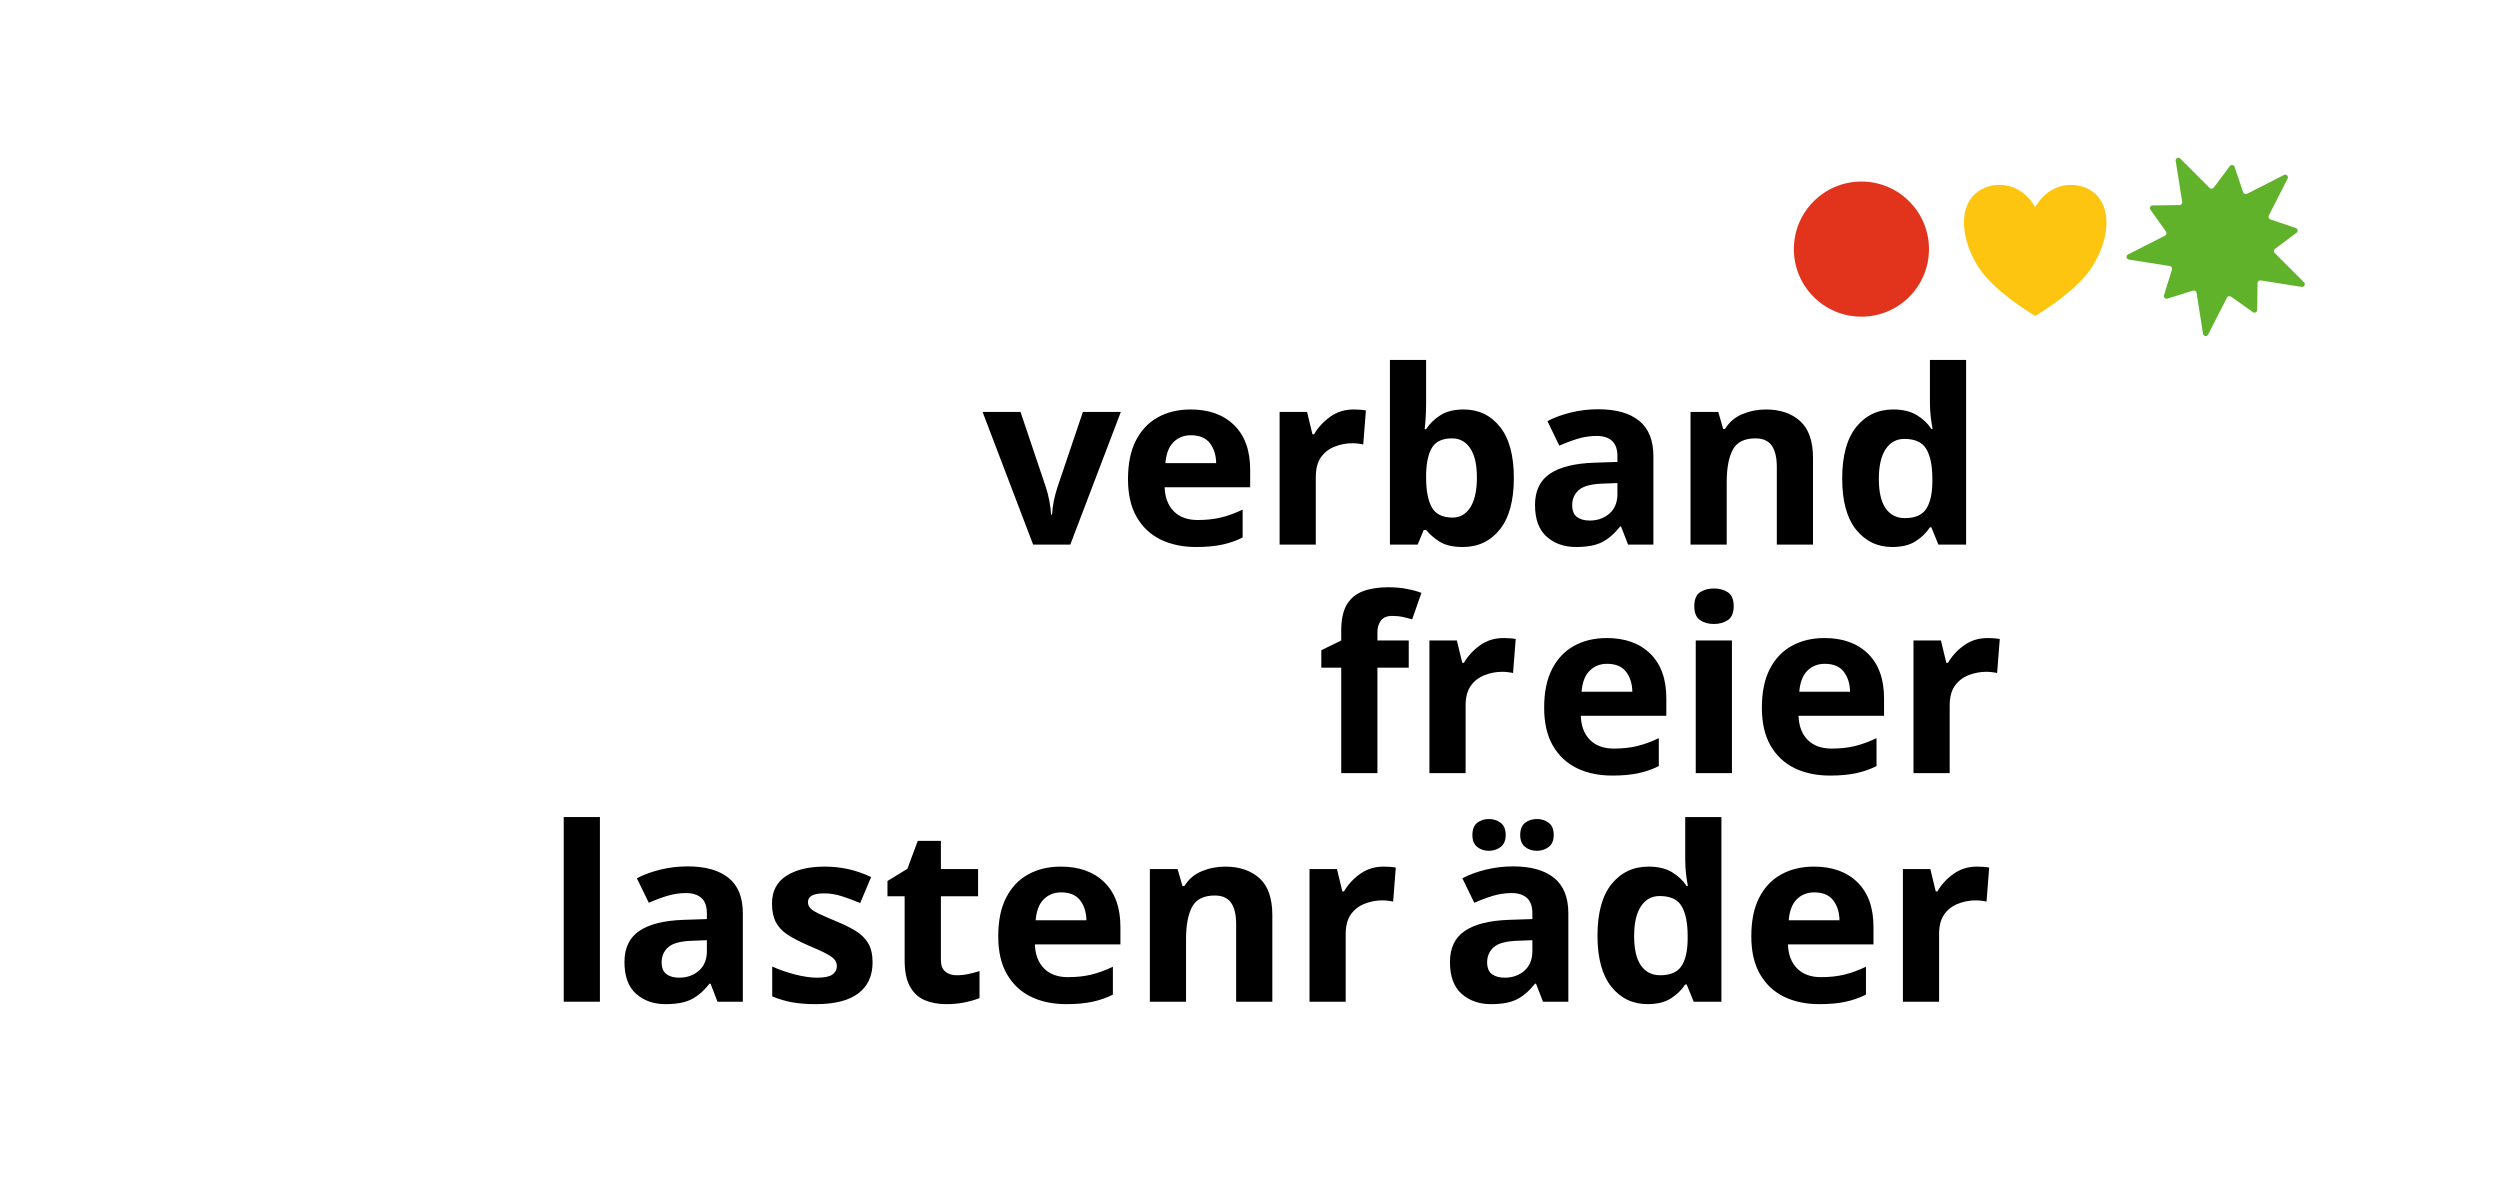
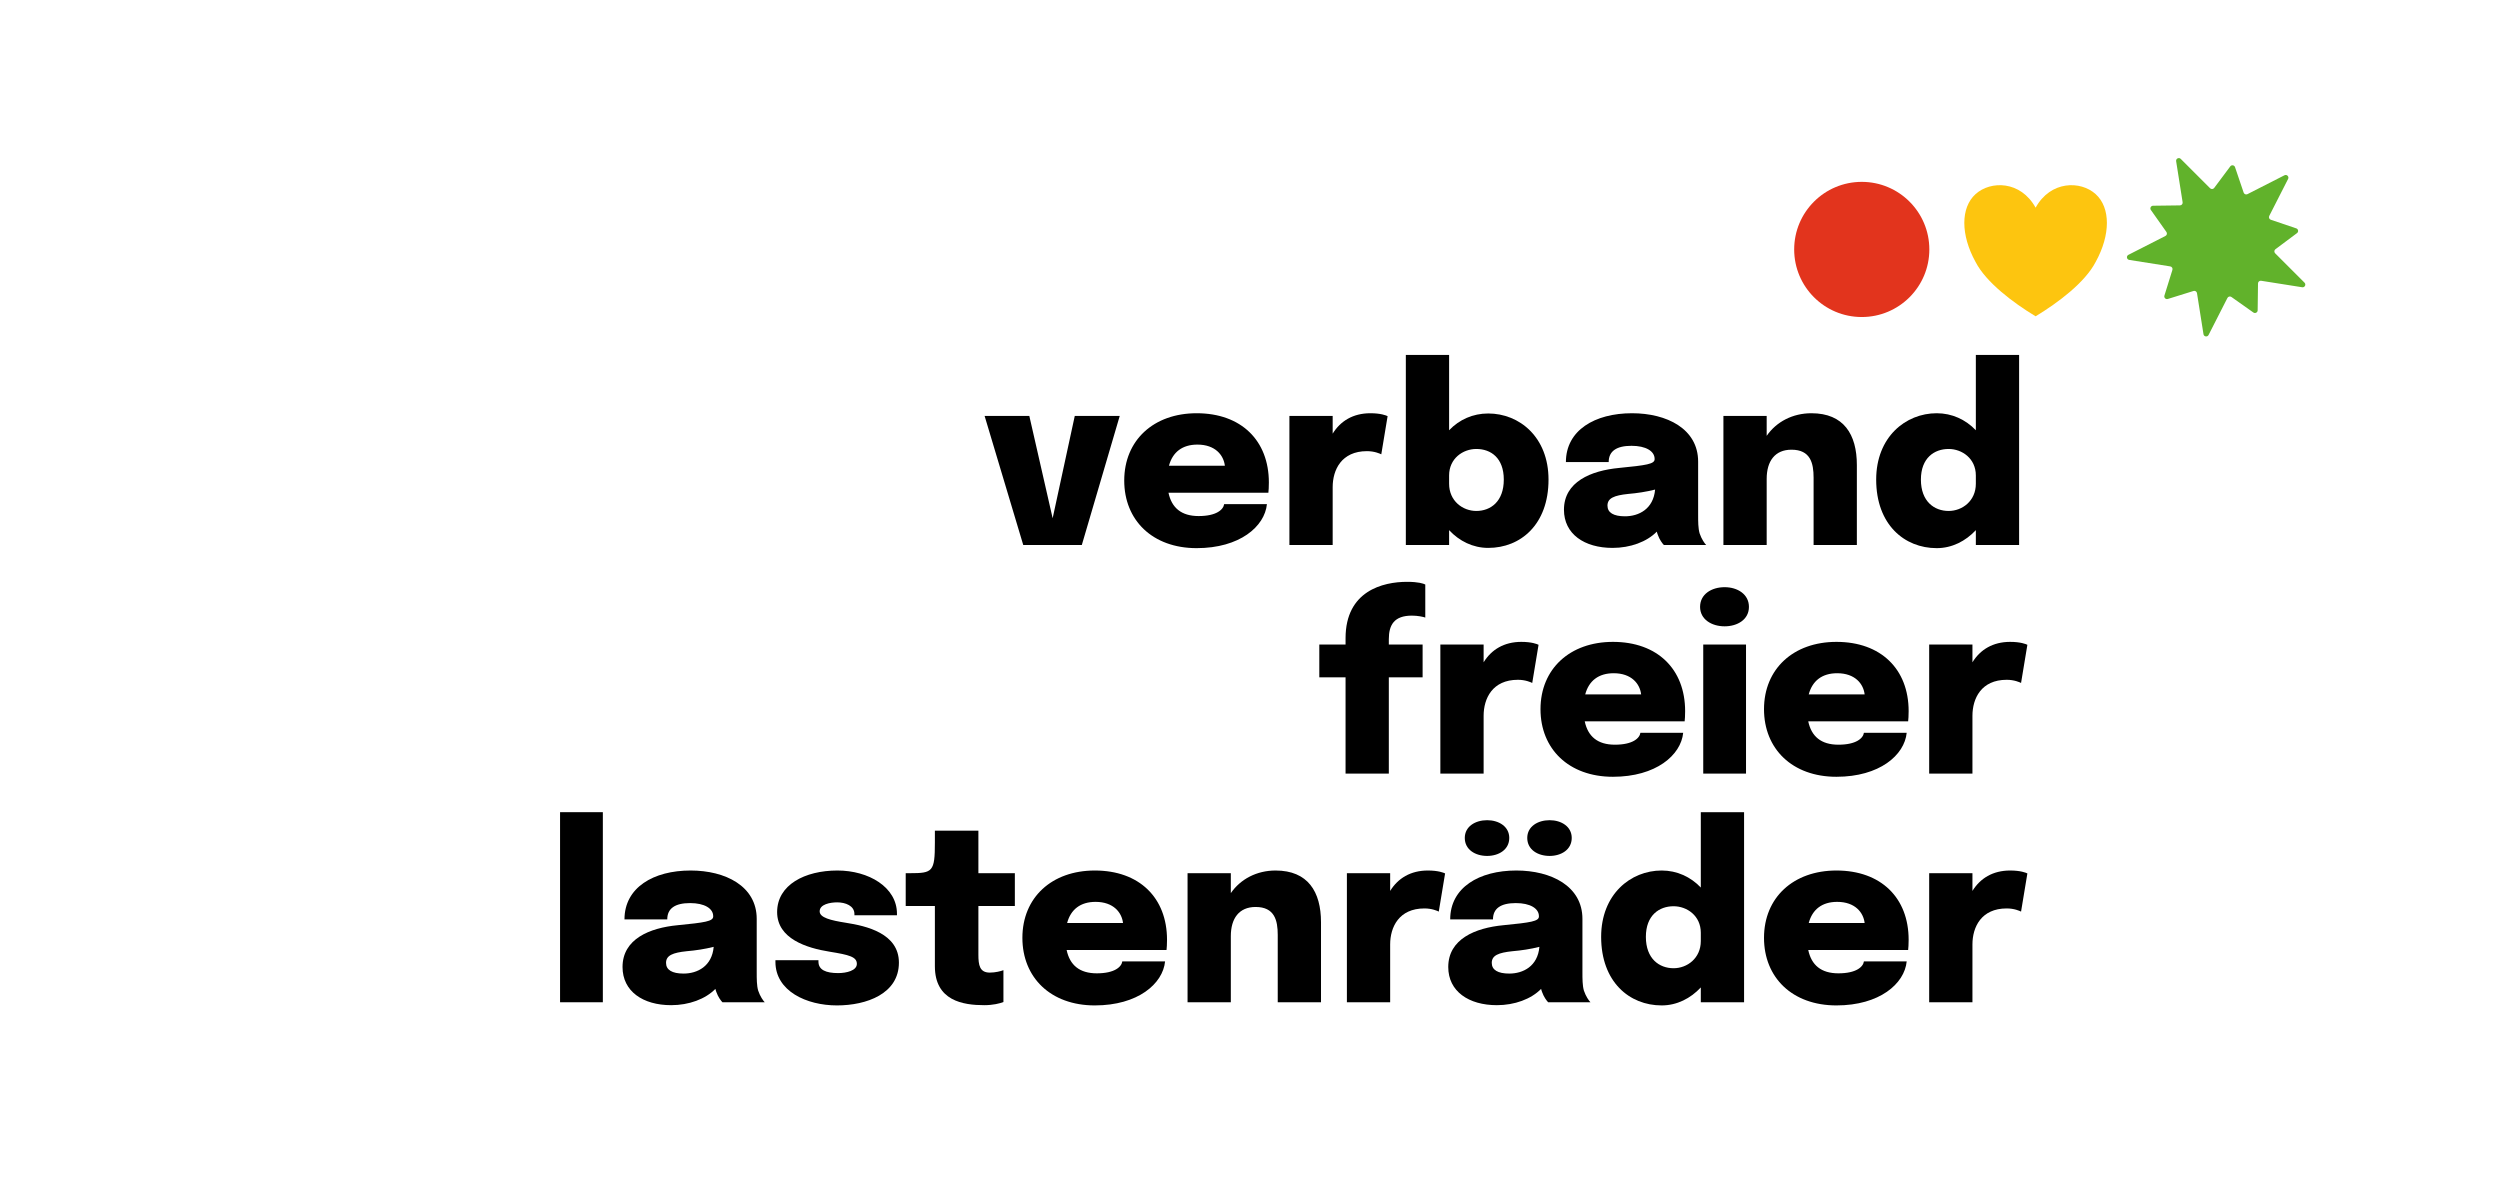
- <svg xmlns="http://www.w3.org/2000/svg" width="100%" height="100%" viewBox="0 0 3462 1641" version="1.1" xml:space="preserve" style="fill-rule:evenodd;clip-rule:evenodd;stroke-linejoin:round;stroke-miterlimit:2;">
-   <rect id="verbandfreierlastenräder---b" x="0.765" y="0" width="3460.33" height="1640.95" style="fill:none;" />
-   <g transform="matrix(6.73787,0,0,6.73787,-3293.61,-3656.47)">
-     <text x="690.761px" y="654.595px" style="font-family:'Epilogue-ExtraBold', 'Epilogue';font-weight:800;font-size:49.943px;">v<tspan x="718.404px " y="654.595px ">e</tspan>rband</text>
-     <text x="759.383px" y="701.572px" style="font-family:'Epilogue-ExtraBold', 'Epilogue';font-weight:800;font-size:49.943px;">fr<tspan x="803.932px " y="701.572px ">e</tspan>ier</text>
-     <g transform="matrix(49.9432,0,0,49.9432,906.365,748.549)" />
-     <text x="600.788px" y="748.549px" style="font-family:'Epilogue-ExtraBold', 'Epilogue';font-weight:800;font-size:49.943px;">l<tspan x="615.072px 646.736px 674.404px 697.478px " y="748.549px 748.549px 748.549px 748.549px ">aste</tspan>nr<tspan x="784.729px " y="748.549px ">ä</tspan>der</text>
+ <svg xmlns="http://www.w3.org/2000/svg" width="100%" height="100%" viewBox="0 0 3461 1642" version="1.1" xml:space="preserve" style="fill-rule:evenodd;clip-rule:evenodd;stroke-linejoin:round;stroke-miterlimit:2;">
+   <rect id="verbandfreierlastenräder---b" x="0.496" y="0.374" width="3460.33" height="1640.95" style="fill:none;" />
+   <g transform="matrix(6.73787,0,0,6.73787,-3293.88,-3656.1)">
+     <g transform="matrix(49.9432,0,0,49.9432,690.761,654.595)">
+       <path d="M0.564,-0.531l-0.185,-0l-0.091,0.421l-0.096,-0.421l-0.184,-0l0.159,0.531l0.241,-0l0.156,-0.531Z" style="fill-rule:nonzero;" />
+     </g>
+     <g transform="matrix(49.9432,0,0,49.9432,718.404,654.595)">
+       <path d="M0.616,-0.168l-0.176,-0c-0.003,0.022 -0.031,0.049 -0.105,0.049c-0.071,0 -0.111,-0.034 -0.124,-0.096l0.411,0c0.001,-0.008 0.002,-0.024 0.002,-0.042c-0,-0.173 -0.114,-0.285 -0.297,-0.285c-0.177,0 -0.298,0.111 -0.298,0.277c0,0.163 0.116,0.278 0.298,0.278c0.177,-0 0.28,-0.089 0.289,-0.181Zm-0.286,-0.245c0.074,0 0.108,0.044 0.113,0.087l-0.23,-0c0.015,-0.056 0.055,-0.087 0.117,-0.087Z" style="fill-rule:nonzero;" />
+     </g>
+     <g transform="matrix(49.9432,0,0,49.9432,750.992,654.595)">
+       <path d="M0.056,-0l0.178,-0l0,-0.238c0,-0.071 0.036,-0.148 0.141,-0.148c0.031,0 0.053,0.01 0.059,0.013l0.026,-0.157c-0.006,-0.003 -0.028,-0.012 -0.071,-0.012c-0.071,0 -0.123,0.032 -0.155,0.084l0,-0.073l-0.178,-0l-0,0.531Z" style="fill-rule:nonzero;" />
+     </g>
+     <g transform="matrix(49.9432,0,0,49.9432,774.915,654.595)">
+       <path d="M0.056,-0l0.178,-0l0,-0.061c0.042,0.045 0.098,0.073 0.161,0.073c0.133,0 0.248,-0.096 0.248,-0.281c0,-0.175 -0.12,-0.272 -0.248,-0.272c-0.063,-0 -0.119,0.025 -0.161,0.069l0,-0.31l-0.178,0l-0,0.782Zm0.29,-0.395c0.06,-0 0.113,0.037 0.113,0.126c0,0.09 -0.054,0.129 -0.113,0.129c-0.056,0 -0.112,-0.041 -0.112,-0.112l0,-0.034c0,-0.07 0.057,-0.109 0.112,-0.109Z" style="fill-rule:nonzero;" />
+     </g>
+     <g transform="matrix(49.9432,0,0,49.9432,808.502,654.595)">
+       <path d="M0.234,0.012c0.073,-0 0.141,-0.025 0.182,-0.067c0.001,0.004 0.002,0.008 0.004,0.013c0.007,0.02 0.019,0.036 0.025,0.042l0.174,0c-0.006,-0.006 -0.019,-0.024 -0.027,-0.048c-0.006,-0.021 -0.006,-0.048 -0.006,-0.077l-0,-0.218c-0,-0.135 -0.129,-0.199 -0.272,-0.199c-0.153,0 -0.272,0.07 -0.272,0.201l0.176,0c0,-0.045 0.032,-0.067 0.094,-0.067c0.059,-0 0.095,0.022 0.095,0.054l-0,0.001c-0,0.02 -0.034,0.025 -0.146,0.036c-0.116,0.011 -0.227,0.057 -0.227,0.172c0,0.1 0.084,0.157 0.2,0.157Zm0.051,-0.13c-0.047,-0 -0.072,-0.015 -0.072,-0.044c0,-0.031 0.028,-0.042 0.085,-0.048c0.036,-0.003 0.076,-0.009 0.111,-0.018c-0.007,0.08 -0.067,0.11 -0.124,0.11Z" style="fill-rule:nonzero;" />
+     </g>
+     <g transform="matrix(49.9432,0,0,49.9432,840.166,654.595)">
+       <path d="M0.056,-0l0.178,-0l-0,-0.272c-0,-0.073 0.034,-0.12 0.102,-0.12c0.078,-0 0.091,0.055 0.091,0.115l0,0.277l0.178,-0l0,-0.329c0,-0.126 -0.054,-0.213 -0.187,-0.213c-0.077,0 -0.144,0.035 -0.184,0.093l-0,-0.082l-0.178,-0l-0,0.531Z" style="fill-rule:nonzero;" />
+     </g>
+     <g transform="matrix(49.9432,0,0,49.9432,872.903,654.595)">
+       <path d="M0.278,0.013c0.063,-0 0.119,-0.029 0.161,-0.074l-0,0.061l0.178,-0l0,-0.782l-0.178,0l-0,0.31c-0.042,-0.044 -0.098,-0.07 -0.161,-0.07c-0.128,0 -0.249,0.098 -0.249,0.273c0,0.185 0.116,0.282 0.249,0.282Zm0.049,-0.153c-0.059,0 -0.114,-0.039 -0.114,-0.129c0,-0.089 0.055,-0.126 0.114,-0.126c0.055,-0 0.112,0.039 0.112,0.109l-0,0.034c-0,0.071 -0.056,0.112 -0.112,0.112Z" style="fill-rule:nonzero;" />
+     </g>
+     <g transform="matrix(49.9432,0,0,49.9432,759.383,701.572)">
+       <path d="M0.119,-0l0.178,-0l0,-0.396l0.139,-0l-0,-0.135l-0.139,-0l0,-0.022c0,-0.059 0.022,-0.097 0.095,-0.097c0.024,0 0.047,0.005 0.055,0.008l0,-0.136c-0.008,-0.004 -0.028,-0.011 -0.075,-0.011c-0.099,0 -0.253,0.037 -0.253,0.232l0,0.026l-0.108,-0l-0,0.135l0.108,-0l0,0.396Z" style="fill-rule:nonzero;" />
+     </g>
+     <g transform="matrix(49.9432,0,0,49.9432,782.007,701.572)">
+       <path d="M0.056,-0l0.178,-0l0,-0.238c0,-0.071 0.036,-0.148 0.141,-0.148c0.031,0 0.053,0.01 0.059,0.013l0.026,-0.157c-0.006,-0.003 -0.028,-0.012 -0.071,-0.012c-0.071,0 -0.123,0.032 -0.155,0.084l0,-0.073l-0.178,-0l-0,0.531Z" style="fill-rule:nonzero;" />
+     </g>
+     <g transform="matrix(49.9432,0,0,49.9432,803.932,701.572)">
+       <path d="M0.616,-0.168l-0.176,-0c-0.003,0.022 -0.031,0.049 -0.105,0.049c-0.071,0 -0.111,-0.034 -0.124,-0.096l0.411,0c0.001,-0.008 0.002,-0.024 0.002,-0.042c-0,-0.173 -0.114,-0.285 -0.297,-0.285c-0.177,0 -0.298,0.111 -0.298,0.277c0,0.163 0.116,0.278 0.298,0.278c0.177,-0 0.28,-0.089 0.289,-0.181Zm-0.286,-0.245c0.074,0 0.108,0.044 0.113,0.087l-0.23,-0c0.015,-0.056 0.055,-0.087 0.117,-0.087Z" style="fill-rule:nonzero;" />
+     </g>
+     <g transform="matrix(49.9432,0,0,49.9432,836.52,701.572)">
+       <path d="M0.134,-0.606c0.053,0 0.1,-0.028 0.1,-0.08c0,-0.052 -0.047,-0.081 -0.1,-0.081c-0.054,0 -0.101,0.029 -0.101,0.081c0,0.051 0.047,0.08 0.101,0.08Zm-0.088,0.606l0.176,-0l0,-0.531l-0.176,-0l-0,0.531Z" style="fill-rule:nonzero;" />
+     </g>
+     <g transform="matrix(49.9432,0,0,49.9432,849.855,701.572)">
+       <path d="M0.616,-0.168l-0.176,-0c-0.003,0.022 -0.031,0.049 -0.105,0.049c-0.071,0 -0.111,-0.034 -0.124,-0.096l0.411,0c0.001,-0.008 0.002,-0.024 0.002,-0.042c-0,-0.173 -0.114,-0.285 -0.297,-0.285c-0.177,0 -0.298,0.111 -0.298,0.277c0,0.163 0.116,0.278 0.298,0.278c0.177,-0 0.28,-0.089 0.289,-0.181Zm-0.286,-0.245c0.074,0 0.108,0.044 0.113,0.087l-0.23,-0c0.015,-0.056 0.055,-0.087 0.117,-0.087Z" style="fill-rule:nonzero;" />
+     </g>
+     <g transform="matrix(49.9432,0,0,49.9432,882.443,701.572)">
+       <path d="M0.056,-0l0.178,-0l0,-0.238c0,-0.071 0.036,-0.148 0.141,-0.148c0.031,0 0.053,0.01 0.059,0.013l0.026,-0.157c-0.006,-0.003 -0.028,-0.012 -0.071,-0.012c-0.071,0 -0.123,0.032 -0.155,0.084l0,-0.073l-0.178,-0l-0,0.531Z" style="fill-rule:nonzero;" />
+     </g>
+     <g transform="matrix(49.9432,0,0,49.9432,600.788,748.549)">
+       <rect x="0.063" y="-0.782" width="0.176" height="0.782" style="fill-rule:nonzero;" />
+     </g>
+     <g transform="matrix(49.9432,0,0,49.9432,615.072,748.549)">
+       <path d="M0.234,0.012c0.073,-0 0.141,-0.025 0.182,-0.067c0.001,0.004 0.002,0.008 0.004,0.013c0.007,0.02 0.019,0.036 0.025,0.042l0.174,0c-0.006,-0.006 -0.019,-0.024 -0.027,-0.048c-0.006,-0.021 -0.006,-0.048 -0.006,-0.077l-0,-0.218c-0,-0.135 -0.129,-0.199 -0.272,-0.199c-0.153,0 -0.272,0.07 -0.272,0.201l0.176,0c0,-0.045 0.032,-0.067 0.094,-0.067c0.059,-0 0.095,0.022 0.095,0.054l-0,0.001c-0,0.02 -0.034,0.025 -0.146,0.036c-0.116,0.011 -0.227,0.057 -0.227,0.172c0,0.1 0.084,0.157 0.2,0.157Zm0.051,-0.13c-0.047,-0 -0.072,-0.015 -0.072,-0.044c0,-0.031 0.028,-0.042 0.085,-0.048c0.036,-0.003 0.076,-0.009 0.111,-0.018c-0.007,0.08 -0.067,0.11 -0.124,0.11Z" style="fill-rule:nonzero;" />
+     </g>
+     <g transform="matrix(49.9432,0,0,49.9432,646.736,748.549)">
+       <path d="M0.282,0.013c0.122,-0 0.255,-0.048 0.255,-0.176c-0,-0.121 -0.135,-0.151 -0.218,-0.164c-0.063,-0.01 -0.108,-0.021 -0.108,-0.047c-0,-0.029 0.043,-0.037 0.072,-0.037c0.034,-0 0.071,0.014 0.071,0.048l0,0.005l0.175,0l0,-0.006c0,-0.11 -0.117,-0.178 -0.245,-0.178c-0.134,0 -0.248,0.059 -0.248,0.171c0,0.11 0.122,0.148 0.216,0.163c0.08,0.013 0.112,0.021 0.112,0.05c0,0.028 -0.043,0.038 -0.077,0.038c-0.05,0 -0.081,-0.013 -0.081,-0.047l0,-0.006l-0.177,0l0,0.007c0,0.12 0.128,0.179 0.253,0.179Z" style="fill-rule:nonzero;" />
+     </g>
+     <g transform="matrix(49.9432,0,0,49.9432,674.404,748.549)">
+       <path d="M0.334,0.012c0.036,0 0.064,-0.007 0.079,-0.013l-0,-0.131c-0.01,0.004 -0.033,0.01 -0.056,0.01c-0.042,-0 -0.047,-0.031 -0.047,-0.074l0,-0.2l0.15,-0l0,-0.135l-0.15,-0l0,-0.175l-0.179,0l0,0.049c0,0.12 -0.009,0.126 -0.102,0.126l-0.018,-0l-0,0.135l0.12,-0l0,0.248c0,0.142 0.116,0.16 0.203,0.16Z" style="fill-rule:nonzero;" />
+     </g>
+     <g transform="matrix(49.9432,0,0,49.9432,697.478,748.549)">
+       <path d="M0.616,-0.168l-0.176,-0c-0.003,0.022 -0.031,0.049 -0.105,0.049c-0.071,0 -0.111,-0.034 -0.124,-0.096l0.411,0c0.001,-0.008 0.002,-0.024 0.002,-0.042c-0,-0.173 -0.114,-0.285 -0.297,-0.285c-0.177,0 -0.298,0.111 -0.298,0.277c0,0.163 0.116,0.278 0.298,0.278c0.177,-0 0.28,-0.089 0.289,-0.181Zm-0.286,-0.245c0.074,0 0.108,0.044 0.113,0.087l-0.23,-0c0.015,-0.056 0.055,-0.087 0.117,-0.087Z" style="fill-rule:nonzero;" />
+     </g>
+     <g transform="matrix(49.9432,0,0,49.9432,730.066,748.549)">
+       <path d="M0.056,-0l0.178,-0l-0,-0.272c-0,-0.073 0.034,-0.12 0.102,-0.12c0.078,-0 0.091,0.055 0.091,0.115l0,0.277l0.178,-0l0,-0.329c0,-0.126 -0.054,-0.213 -0.187,-0.213c-0.077,0 -0.144,0.035 -0.184,0.093l-0,-0.082l-0.178,-0l-0,0.531Z" style="fill-rule:nonzero;" />
+     </g>
+     <g transform="matrix(49.9432,0,0,49.9432,762.804,748.549)">
+       <path d="M0.056,-0l0.178,-0l0,-0.238c0,-0.071 0.036,-0.148 0.141,-0.148c0.031,0 0.053,0.01 0.059,0.013l0.026,-0.157c-0.006,-0.003 -0.028,-0.012 -0.071,-0.012c-0.071,0 -0.123,0.032 -0.155,0.084l0,-0.073l-0.178,-0l-0,0.531Z" style="fill-rule:nonzero;" />
+     </g>
+     <g transform="matrix(49.9432,0,0,49.9432,784.729,748.549)">
+       <path d="M0.194,-0.602c0.048,0 0.091,-0.026 0.091,-0.074c0,-0.047 -0.043,-0.073 -0.091,-0.073c-0.049,-0 -0.092,0.026 -0.092,0.073c0,0.048 0.043,0.074 0.092,0.074Zm0.257,0c0.048,0 0.091,-0.026 0.091,-0.074c0,-0.047 -0.043,-0.073 -0.091,-0.073c-0.049,-0 -0.092,0.026 -0.092,0.073c0,0.048 0.043,0.074 0.092,0.074Zm-0.217,0.614c0.073,-0 0.141,-0.025 0.182,-0.067c0.001,0.004 0.002,0.008 0.004,0.013c0.007,0.02 0.019,0.036 0.025,0.042l0.174,-0c-0.006,-0.006 -0.019,-0.024 -0.027,-0.048c-0.006,-0.021 -0.006,-0.048 -0.006,-0.077l-0,-0.218c-0,-0.135 -0.129,-0.199 -0.272,-0.199c-0.153,0 -0.272,0.07 -0.272,0.201l0.176,0c0,-0.045 0.032,-0.067 0.094,-0.067c0.059,-0 0.095,0.022 0.095,0.054l-0,0.001c-0,0.02 -0.034,0.025 -0.146,0.036c-0.116,0.011 -0.227,0.057 -0.227,0.172c0,0.1 0.084,0.157 0.2,0.157Zm0.051,-0.13c-0.047,-0 -0.072,-0.015 -0.072,-0.044c0,-0.031 0.028,-0.042 0.085,-0.048c0.036,-0.003 0.076,-0.009 0.111,-0.018c-0.007,0.08 -0.067,0.11 -0.124,0.11Z" style="fill-rule:nonzero;" />
+     </g>
+     <g transform="matrix(49.9432,0,0,49.9432,816.393,748.549)">
+       <path d="M0.278,0.013c0.063,-0 0.119,-0.029 0.161,-0.074l-0,0.061l0.178,-0l0,-0.782l-0.178,0l-0,0.31c-0.042,-0.044 -0.098,-0.07 -0.161,-0.07c-0.128,0 -0.249,0.098 -0.249,0.273c0,0.185 0.116,0.282 0.249,0.282Zm0.049,-0.153c-0.059,0 -0.114,-0.039 -0.114,-0.129c0,-0.089 0.055,-0.126 0.114,-0.126c0.055,-0 0.112,0.039 0.112,0.109l-0,0.034c-0,0.071 -0.056,0.112 -0.112,0.112Z" style="fill-rule:nonzero;" />
+     </g>
+     <g transform="matrix(49.9432,0,0,49.9432,849.855,748.549)">
+       <path d="M0.616,-0.168l-0.176,-0c-0.003,0.022 -0.031,0.049 -0.105,0.049c-0.071,0 -0.111,-0.034 -0.124,-0.096l0.411,0c0.001,-0.008 0.002,-0.024 0.002,-0.042c-0,-0.173 -0.114,-0.285 -0.297,-0.285c-0.177,0 -0.298,0.111 -0.298,0.277c0,0.163 0.116,0.278 0.298,0.278c0.177,-0 0.28,-0.089 0.289,-0.181Zm-0.286,-0.245c0.074,0 0.108,0.044 0.113,0.087l-0.23,-0c0.015,-0.056 0.055,-0.087 0.117,-0.087Z" style="fill-rule:nonzero;" />
+     </g>
+     <g transform="matrix(49.9432,0,0,49.9432,882.443,748.549)">
+       <path d="M0.056,-0l0.178,-0l0,-0.238c0,-0.071 0.036,-0.148 0.141,-0.148c0.031,0 0.053,0.01 0.059,0.013l0.026,-0.157c-0.006,-0.003 -0.028,-0.012 -0.071,-0.012c-0.071,0 -0.123,0.032 -0.155,0.084l0,-0.073l-0.178,-0l-0,0.531Z" style="fill-rule:nonzero;" />
+     </g>
  </g>
  <g>
-     <path d="M2671.25,344.96c0,-51.672 -41.889,-93.561 -93.561,-93.561c-51.667,0 -93.556,41.889 -93.556,93.561c-0,51.671 41.889,93.561 93.556,93.561c51.672,-0 93.561,-41.89 93.561,-93.561" style="fill:#e2341d;" />
-     <path d="M2818.35,287.131c20.778,-37.593 62.333,-37.593 83.111,-18.796c20.778,18.796 20.778,56.39 -0,93.983c-14.545,28.196 -51.944,56.391 -83.111,75.187c-31.166,-18.796 -68.566,-46.991 -83.111,-75.187c-20.777,-37.593 -20.777,-75.187 0,-93.983c20.778,-18.797 62.333,-18.797 83.111,18.796Z" style="fill:#fdc50f;" />
-     <path d="M3167.93,247.328l-26.125,51.249c-1.038,2.038 -0.028,4.518 2.135,5.253l35.286,11.953c2.857,0.968 3.457,4.75 1.038,6.556l-29.875,22.3c-1.833,1.363 -2.024,4.038 -0.409,5.653l40.655,40.655c2.568,2.568 0.349,6.919 -3.234,6.351l-56.809,-8.975c-2.257,-0.358 -4.304,1.368 -4.336,3.652l-0.489,37.273c-0.037,3.015 -3.448,4.75 -5.914,3.01l-30.419,-21.509c-1.861,-1.321 -4.466,-0.679 -5.504,1.358l-26.125,51.254c-1.651,3.234 -6.476,2.466 -7.044,-1.121l-8.975,-56.791c-0.358,-2.256 -2.633,-3.675 -4.815,-2.996l-35.589,11.074c-2.885,0.897 -5.592,-1.81 -4.694,-4.695l11.073,-35.584c0.679,-2.182 -0.735,-4.462 -2.992,-4.815l-56.795,-8.98c-3.587,-0.563 -4.355,-5.392 -1.121,-7.039l51.258,-26.13c2.034,-1.037 2.676,-3.638 1.354,-5.504l-21.504,-30.419c-1.745,-2.466 -0.01,-5.877 3.01,-5.914l37.272,-0.488c2.28,-0.028 4.006,-2.08 3.653,-4.337l-8.98,-56.804c-0.567,-3.588 3.787,-5.802 6.351,-3.234l40.655,40.651c1.619,1.619 4.29,1.423 5.658,-0.405l22.296,-29.88c1.809,-2.419 5.587,-1.819 6.555,1.042l11.953,35.282c0.735,2.163 3.22,3.173 5.257,2.135l51.245,-26.12c3.238,-1.652 6.691,1.805 5.044,5.039" style="fill:#61b22b;" />
+     <path d="M2670.98,345.334c-0,-51.672 -41.889,-93.561 -93.561,-93.561c-51.667,0 -93.556,41.889 -93.556,93.561c-0,51.671 41.889,93.56 93.556,93.56c51.672,0 93.561,-41.889 93.561,-93.56" style="fill:#e2341d;" />
+     <path d="M2818.09,287.505c20.778,-37.593 62.333,-37.593 83.111,-18.796c20.778,18.796 20.778,56.39 -0,93.983c-14.545,28.195 -51.945,56.391 -83.111,75.187c-31.167,-18.796 -68.566,-46.992 -83.111,-75.187c-20.778,-37.593 -20.778,-75.187 0,-93.983c20.778,-18.797 62.333,-18.797 83.111,18.796Z" style="fill:#fdc50f;" />
+     <path d="M3167.66,247.702l-26.124,51.249c-1.038,2.038 -0.028,4.518 2.135,5.253l35.286,11.953c2.857,0.968 3.457,4.75 1.038,6.555l-29.875,22.301c-1.833,1.363 -2.024,4.038 -0.41,5.653l40.655,40.655c2.569,2.568 0.349,6.918 -3.233,6.351l-56.809,-8.975c-2.257,-0.358 -4.304,1.368 -4.337,3.652l-0.488,37.273c-0.037,3.015 -3.448,4.75 -5.914,3.01l-30.419,-21.509c-1.861,-1.322 -4.467,-0.68 -5.504,1.358l-26.125,51.254c-1.652,3.234 -6.477,2.466 -7.044,-1.121l-8.975,-56.791c-0.358,-2.256 -2.634,-3.675 -4.816,-2.996l-35.588,11.073c-2.885,0.898 -5.593,-1.809 -4.695,-4.694l11.074,-35.584c0.679,-2.182 -0.735,-4.462 -2.992,-4.815l-56.795,-8.98c-3.587,-0.563 -4.355,-5.393 -1.122,-7.04l51.259,-26.129c2.033,-1.038 2.675,-3.638 1.354,-5.504l-21.505,-30.419c-1.744,-2.466 -0.009,-5.877 3.011,-5.914l37.272,-0.489c2.28,-0.027 4.006,-2.079 3.653,-4.336l-8.98,-56.804c-0.568,-3.588 3.787,-5.802 6.351,-3.234l40.655,40.65c1.619,1.62 4.29,1.424 5.658,-0.404l22.295,-29.88c1.81,-2.419 5.588,-1.819 6.556,1.042l11.953,35.282c0.735,2.163 3.219,3.173 5.257,2.135l51.245,-26.12c3.238,-1.652 6.69,1.805 5.043,5.039" style="fill:#61b22b;" />
  </g>
</svg>
